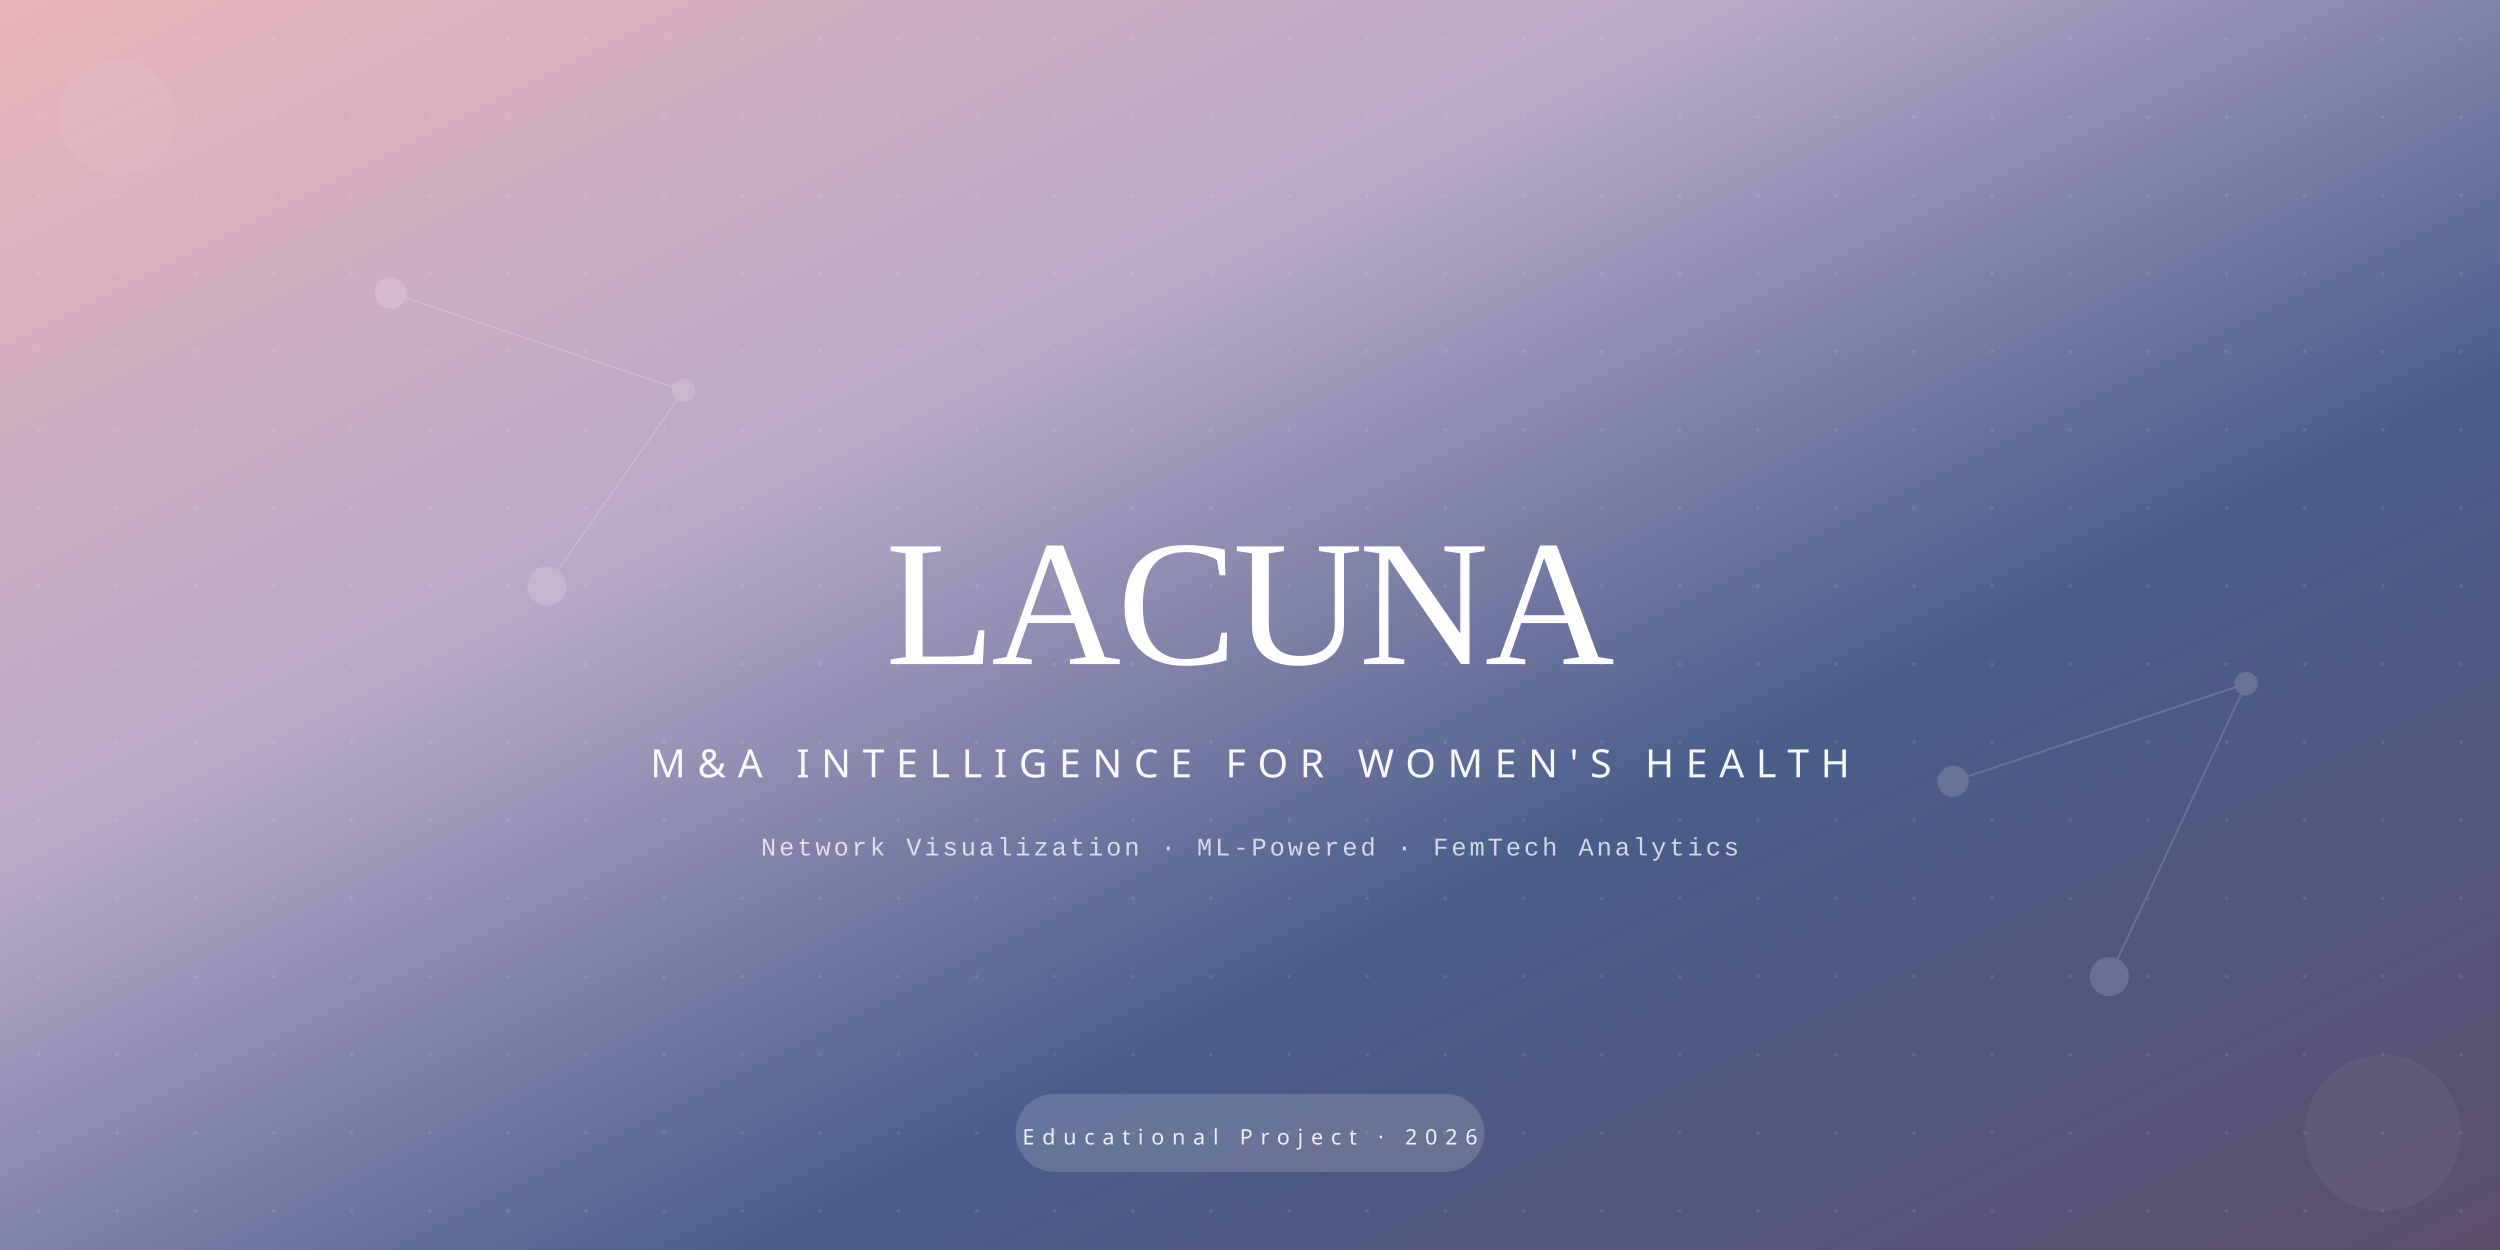
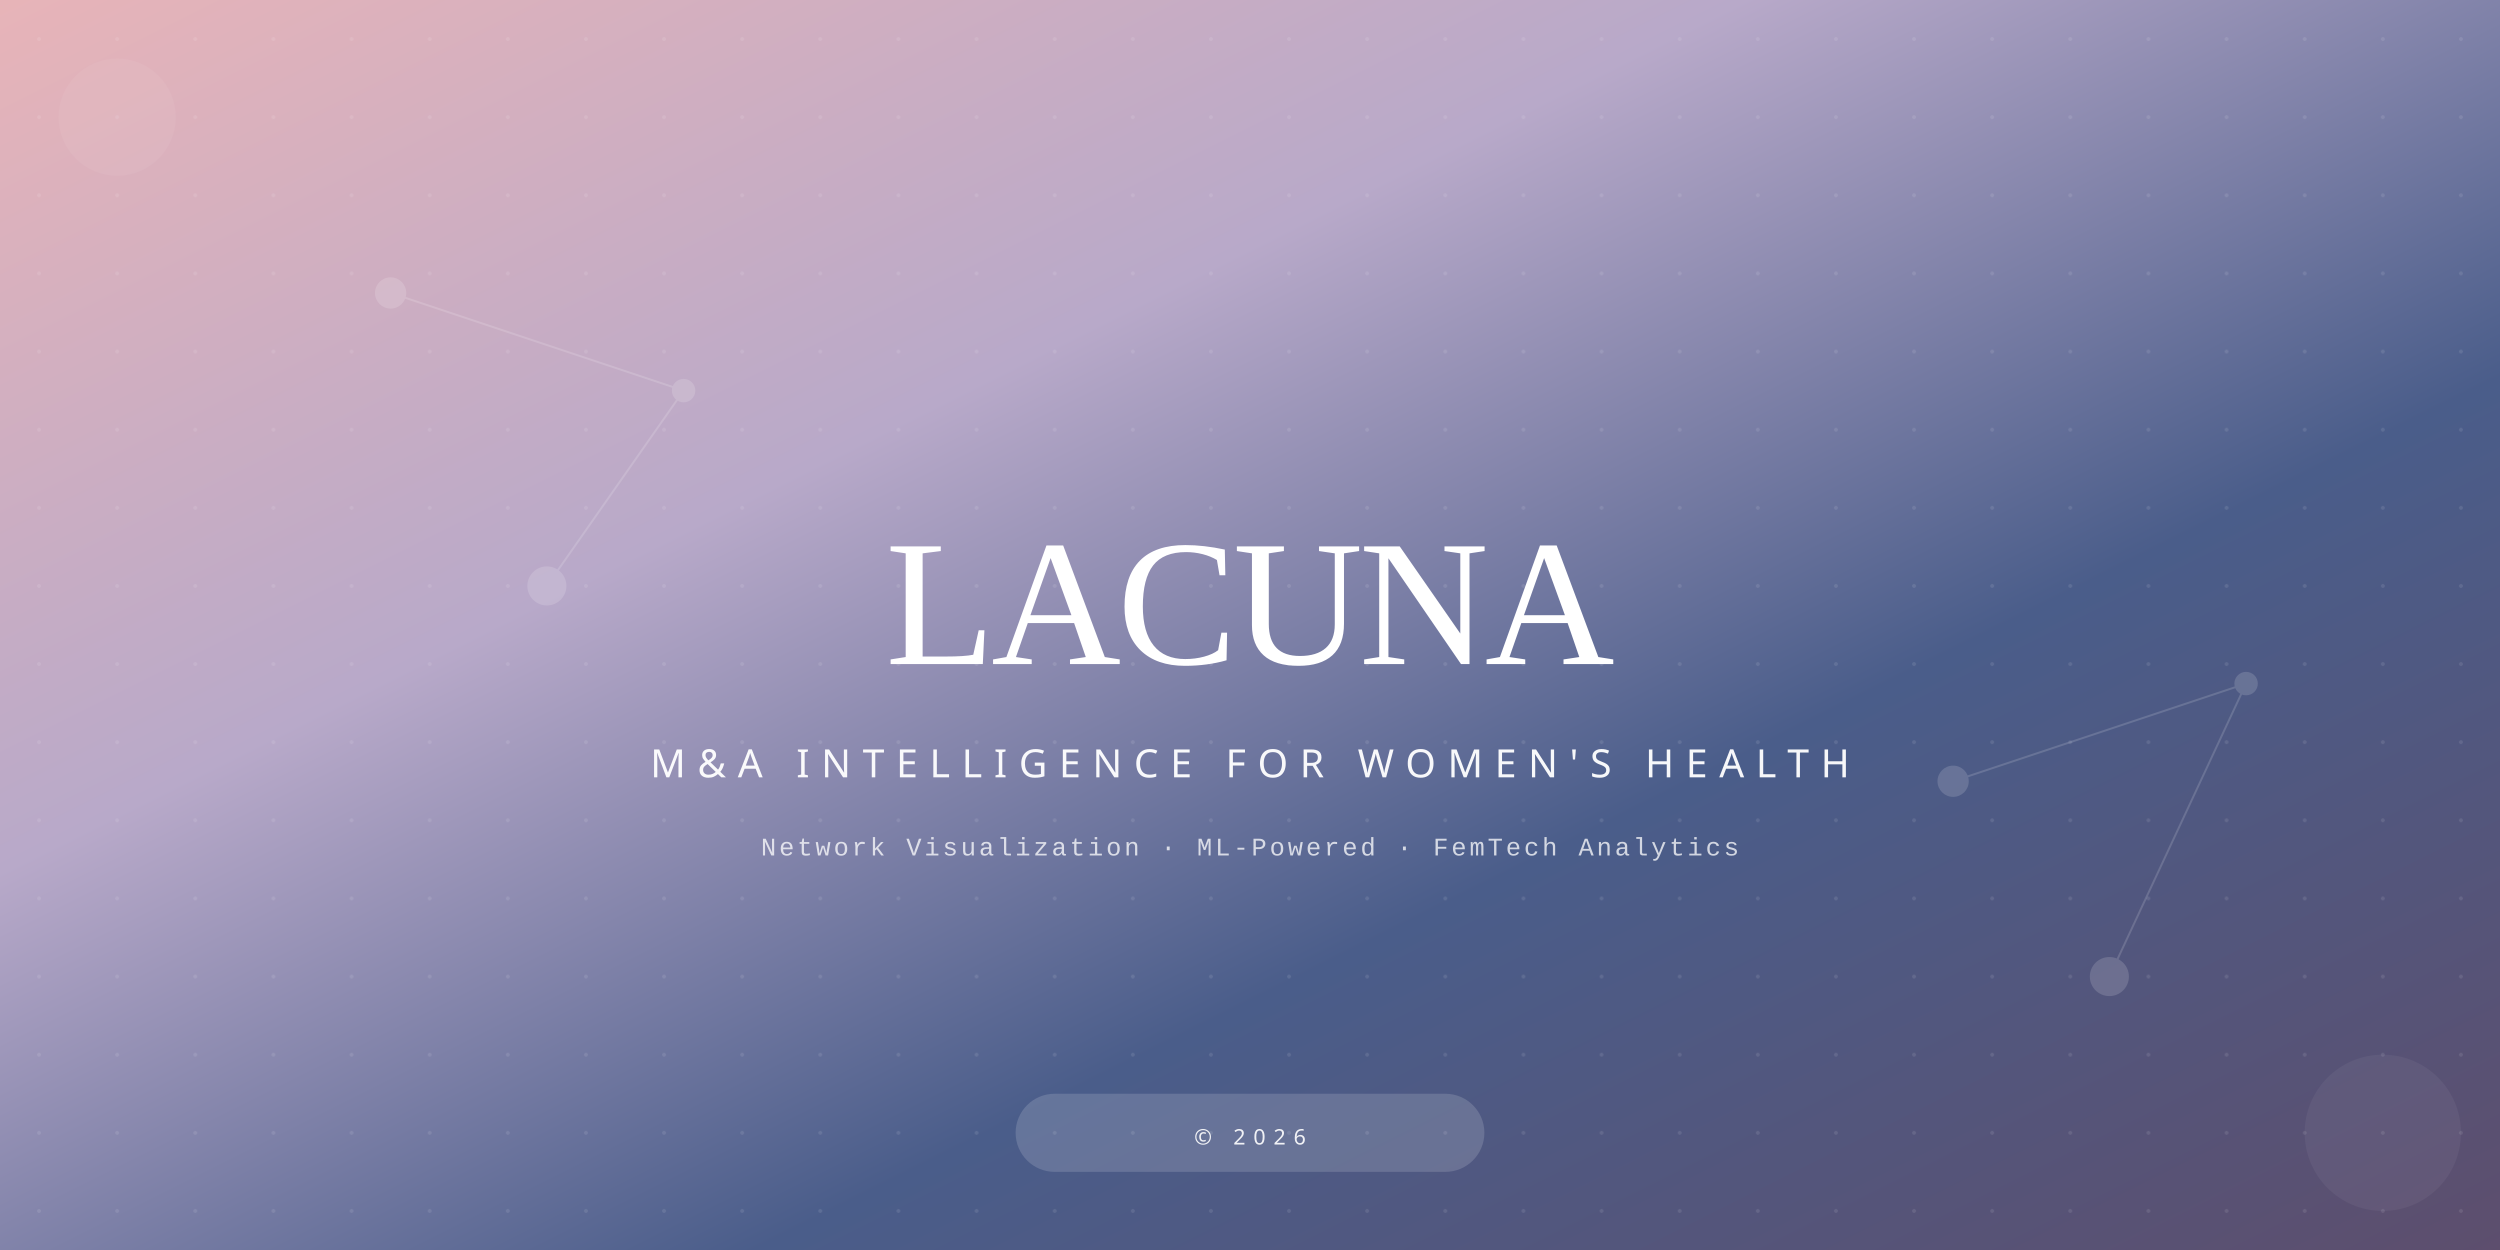
<svg xmlns="http://www.w3.org/2000/svg" width="1280" height="640" viewBox="0 0 1280 640">
  <defs>
    <linearGradient id="bgGradient" x1="0%" y1="0%" x2="100%" y2="100%">
      <stop offset="0%" style="stop-color:#E8B4B8" />
      <stop offset="35%" style="stop-color:#B8A9C9" />
      <stop offset="65%" style="stop-color:#4A5D8A" />
      <stop offset="100%" style="stop-color:#5D4E6D" />
    </linearGradient>
    <pattern id="grid" width="40" height="40" patternUnits="userSpaceOnUse">
      <circle cx="20" cy="20" r="1" fill="white" opacity="0.1" />
    </pattern>
    <filter id="glow" x="-50%" y="-50%" width="200%" height="200%">
      <feGaussianBlur stdDeviation="4" result="coloredBlur" />
      <feMerge>
        <feMergeNode in="coloredBlur" />
        <feMergeNode in="SourceGraphic" />
      </feMerge>
    </filter>
  </defs>
  <rect width="1280" height="640" fill="url(#bgGradient)" />
  <rect width="1280" height="640" fill="url(#grid)" />
  <g opacity="0.15">
    <circle cx="200" cy="150" r="8" fill="white" />
    <circle cx="350" cy="200" r="6" fill="white" />
    <circle cx="280" cy="300" r="10" fill="white" />
    <line x1="200" y1="150" x2="350" y2="200" stroke="white" stroke-width="1" />
    <line x1="350" y1="200" x2="280" y2="300" stroke="white" stroke-width="1" />
    <circle cx="1000" cy="400" r="8" fill="white" />
    <circle cx="1150" cy="350" r="6" fill="white" />
    <circle cx="1080" cy="500" r="10" fill="white" />
    <line x1="1000" y1="400" x2="1150" y2="350" stroke="white" stroke-width="1" />
    <line x1="1150" y1="350" x2="1080" y2="500" stroke="white" stroke-width="1" />
  </g>
  <g transform="translate(640, 320)">
    <text x="0" y="20" font-family="'Bodoni Moda', 'Didot', 'Bodoni', serif" font-size="92" font-weight="300" fill="white" text-anchor="middle" letter-spacing="-2" style="font-family: 'Bodoni MT', Didot, 'Times New Roman', serif; font-weight: 300; text-transform: uppercase;">LACUNA</text>
    <text x="0" y="78" font-family="'Arial Narrow', 'Helvetica Neue Condensed', sans-serif" font-size="20" font-weight="500" fill="white" opacity="0.95" text-anchor="middle" letter-spacing="6" style="font-family: 'Arial Narrow', 'Helvetica Condensed', sans-serif; text-transform: uppercase; font-stretch: condensed;">M&amp;A INTELLIGENCE FOR WOMEN'S HEALTH</text>
    <text x="0" y="118" font-family="'Courier New', 'Monaco', monospace" font-size="13" font-weight="400" fill="white" opacity="0.75" text-anchor="middle" letter-spacing="1.5" style="font-family: 'Courier New', Consolas, monospace; text-transform: uppercase;">Network Visualization · ML-Powered · FemTech Analytics</text>
  </g>
  <g transform="translate(640, 580)">
    <rect x="-120" y="-20" width="240" height="40" rx="20" fill="white" opacity="0.15" />
-     <text x="0" y="6" font-family="'Arial Narrow', sans-serif" font-size="11" font-weight="500" fill="white" opacity="0.9" text-anchor="middle" letter-spacing="4" style="font-family: 'Arial Narrow', sans-serif; text-transform: uppercase;">Educational Project · 2026</text>
+     <text x="0" y="6" font-family="'Arial Narrow', sans-serif" font-size="11" font-weight="500" fill="white" opacity="0.9" text-anchor="middle" letter-spacing="4" style="font-family: 'Arial Narrow', sans-serif; text-transform: uppercase;">© 2026</text>
  </g>
  <circle cx="60" cy="60" r="30" fill="white" opacity="0.05" />
  <circle cx="1220" cy="580" r="40" fill="white" opacity="0.05" />
</svg>
